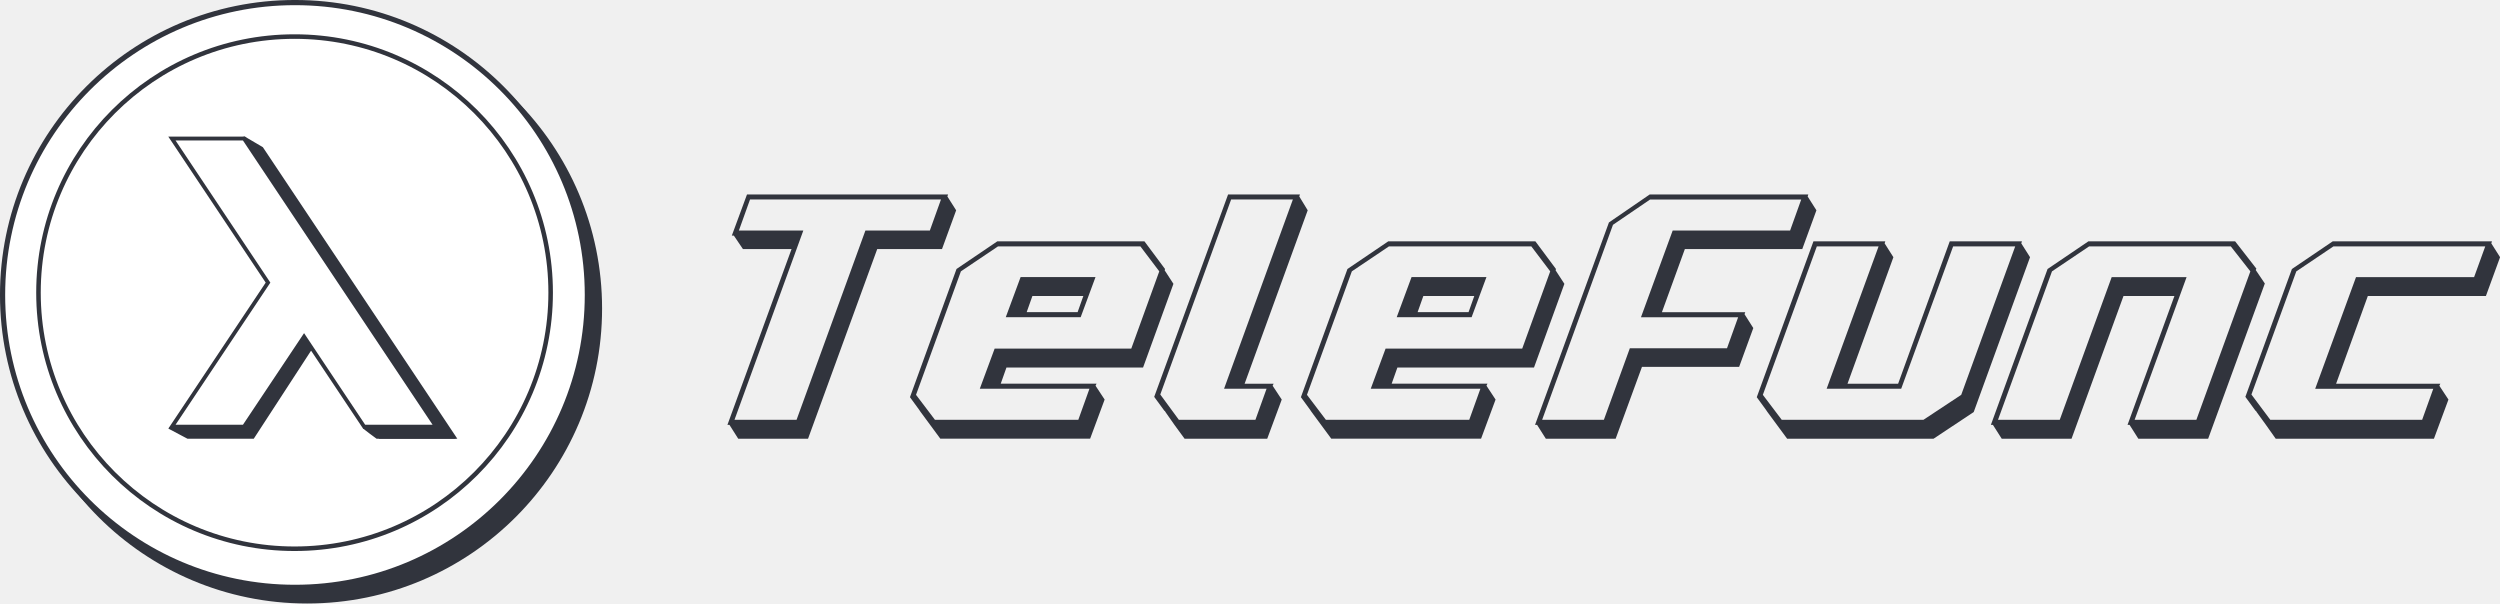
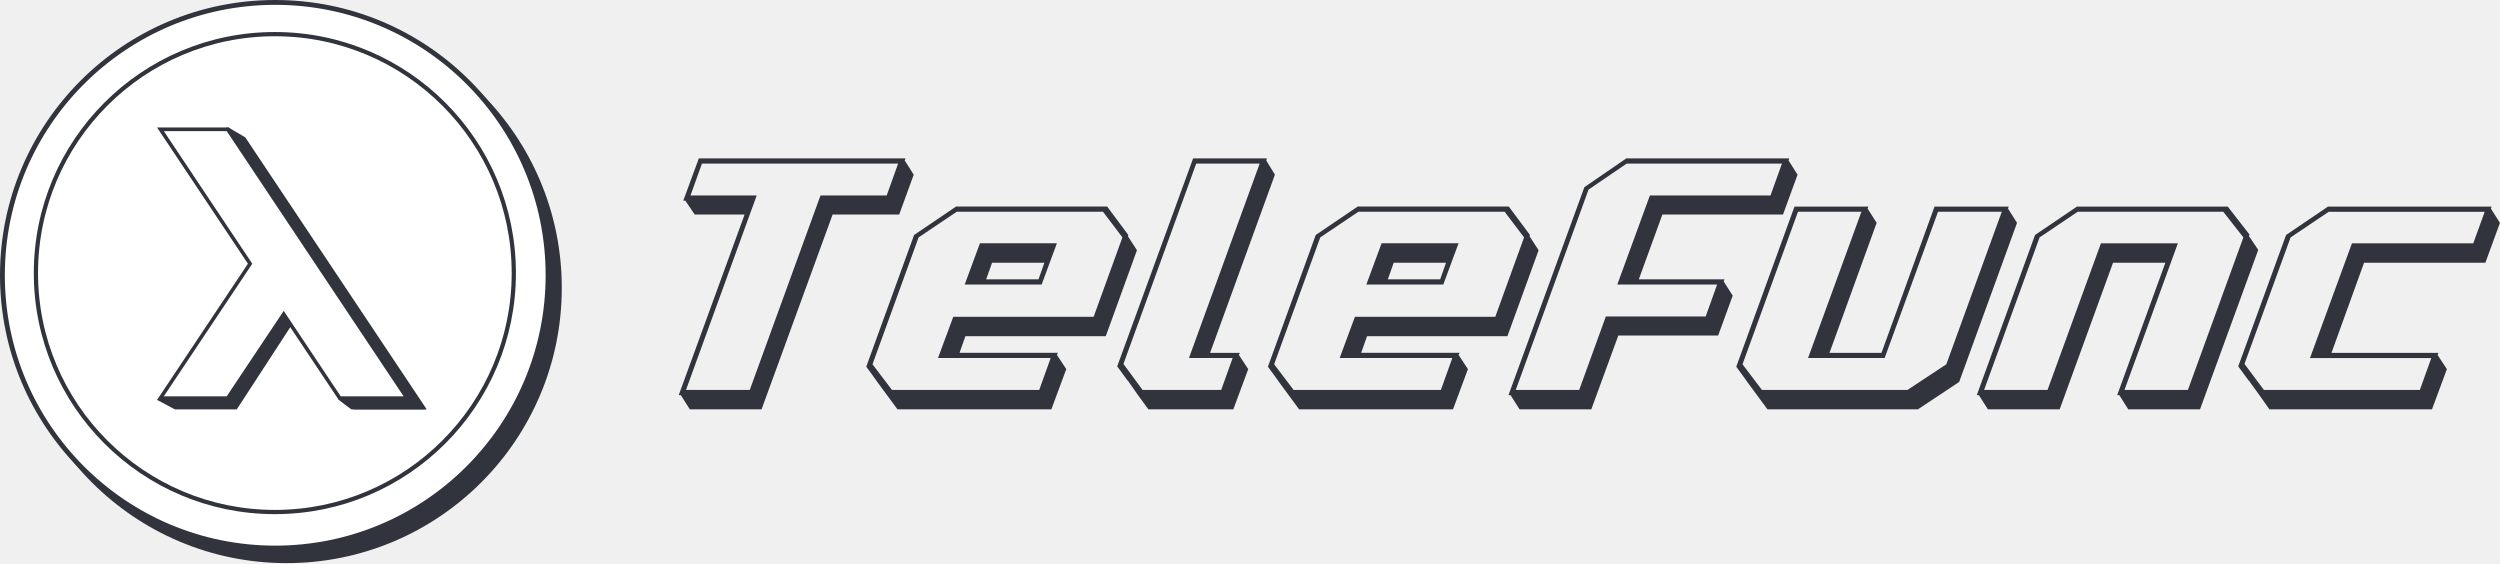
- <svg xmlns="http://www.w3.org/2000/svg" width="138.55mm" height="33.447mm" version="1.1" viewBox="0 0 138.55 33.447">
-   <g transform="translate(-18.845 -42.713)">
-     <g fill="#31343d" stroke-width=".265" aria-label="Telefunc">
-       <path d="m66.806 55.489h3.571l0.617-1.72h-10.583l-0.617 1.72h3.571l-3.814 10.489h3.44zm4.543-1.888 0.486 0.767-0.785 2.15h-3.59l-3.833 10.508h-3.87l-0.486-0.767h-0.112l3.553-9.741h-2.692l-0.505-0.748h-0.112l0.841-2.281h11.144z" />
-       <path d="m82.194 63.08 1.683-4.637-0.486-0.748 0.019-0.075-1.141-1.533h-8.152l-2.262 1.533-2.58 7.105 0.505 0.692 0.075 0.112 1.103 1.496h8.302l0.804-2.169-0.505-0.767 0.056-0.112h-5.31l0.318-0.897zm-12.583 1.514 2.487-6.843 2.057-1.384h7.89l1.047 1.384-1.552 4.282h-7.572l-0.823 2.225h6.077l-0.617 1.72h-7.946zm4.973-4.3h4.151l0.823-2.225h-4.151zm1.477-1.178h2.823l-0.318 0.897h-2.823z" />
-       <path d="m89.43 63.978h-1.608l3.496-9.61-0.467-0.767 0.037-0.112h-3.982l-4.095 11.218 0.561 0.767 0.056 0.037h-0.019l0.524 0.748 0.561 0.767h4.581l0.804-2.169-0.505-0.767zm-6.282 0.598 3.926-10.807h3.422l-3.814 10.489h2.356l-0.617 1.72h-4.244z" />
-       <path d="m103.86 63.08 1.683-4.637-0.486-0.748 0.019-0.075-1.141-1.533h-8.152l-2.262 1.533-2.58 7.105 0.505 0.692 0.075 0.112 1.103 1.496h8.302l0.804-2.169-0.505-0.767 0.056-0.112h-5.31l0.318-0.897zm-12.583 1.514 2.487-6.843 2.057-1.384h7.89l1.047 1.384-1.552 4.282h-7.572l-0.823 2.225h6.077l-0.617 1.72h-7.946zm4.973-4.3h4.151l0.823-2.225h-4.151zm1.477-1.178h2.823l-0.318 0.897h-2.823z" />
-       <path d="m109.17 62.015h5.385l0.617-1.72h-5.385l1.758-4.805h6.507l0.617-1.72h-8.376l-2.057 1.402-3.926 10.807h3.422zm6.357-1.888 0.486 0.767-0.785 2.15h-5.385l-1.458 3.982h-3.87l-0.486-0.767h-0.112l4.095-11.218 2.262-1.552h8.788l-0.037 0.112 0.486 0.767-0.785 2.15h-6.507l-1.271 3.496h4.618z" />
-       <path d="m126.9 56.088-2.861 7.89h-2.805l2.543-7.011-0.486-0.767 0.037-0.112h-3.982l-3.141 8.638 0.505 0.692 0.075 0.112 1.103 1.496h8.115l2.225-1.477 3.122-8.582-0.486-0.767 0.037-0.112zm-1.458 9.891h-7.853l-1.047-1.384 2.992-8.227h3.422l-2.879 7.89h4.132l2.879-7.89h3.44l-2.992 8.227z" />
-       <path d="m129.78 67.026h3.87l2.879-7.909h2.823l-2.599 7.142h0.112l0.486 0.767h3.87l3.141-8.601-0.505-0.748 0.037-0.075-1.178-1.514h-8.133l-2.262 1.533-3.141 8.638h0.112zm10.246-8.956h-4.151l-2.879 7.909h-3.422l2.992-8.227 2.057-1.384h7.853l1.084 1.384-2.992 8.227h-3.422z" />
-       <path d="m156.95 56.088h-8.825l-2.262 1.533-2.58 7.086 0.561 0.767 0.056 0.037h-0.019l0.542 0.748 0.542 0.767h8.769l0.804-2.169-0.505-0.767 0.056-0.112h-5.777l1.758-4.861h6.544l0.785-2.15-0.486-0.767zm-9.797 8.171h6.544l-0.617 1.72h-8.414l-1.047-1.402 2.487-6.824 2.057-1.384h8.414l-0.617 1.701h-6.544z" />
+ <svg xmlns="http://www.w3.org/2000/svg" width="148.49mm" height="33.447mm" version="1.1" viewBox="0 0 148.49 33.447">
+   <g transform="matrix(1.1011 0 0 1.1011 -24.826 -49.489)" fill="#31343d" stroke-width=".265" aria-label="Telefunc">
+     <path d="m66.806 55.489h3.571l0.617-1.72h-10.583l-0.617 1.72h3.571l-3.814 10.489h3.44zm4.543-1.888 0.486 0.767-0.785 2.15h-3.59l-3.833 10.508h-3.87l-0.486-0.767h-0.112l3.553-9.741h-2.692l-0.505-0.748h-0.112l0.841-2.281h11.144z" />
+     <path d="m82.194 63.08 1.683-4.637-0.486-0.748 0.019-0.075-1.141-1.533h-8.152l-2.262 1.533-2.58 7.105 0.505 0.692 0.075 0.112 1.103 1.496h8.302l0.804-2.169-0.505-0.767 0.056-0.112h-5.31l0.318-0.897zm-12.583 1.514 2.487-6.843 2.057-1.384h7.89l1.047 1.384-1.552 4.282h-7.572l-0.823 2.225h6.077l-0.617 1.72h-7.946zm4.973-4.3h4.151l0.823-2.225h-4.151zm1.477-1.178h2.823l-0.318 0.897h-2.823z" />
+     <path d="m89.43 63.978h-1.608l3.496-9.61-0.467-0.767 0.037-0.112h-3.982l-4.095 11.218 0.561 0.767 0.056 0.037h-0.019l0.524 0.748 0.561 0.767h4.581l0.804-2.169-0.505-0.767zm-6.282 0.598 3.926-10.807h3.422l-3.814 10.489h2.356l-0.617 1.72h-4.244z" />
+     <path d="m103.86 63.08 1.683-4.637-0.486-0.748 0.019-0.075-1.141-1.533h-8.152l-2.262 1.533-2.58 7.105 0.505 0.692 0.075 0.112 1.103 1.496h8.302l0.804-2.169-0.505-0.767 0.056-0.112h-5.31l0.318-0.897zm-12.583 1.514 2.487-6.843 2.057-1.384h7.89l1.047 1.384-1.552 4.282h-7.572l-0.823 2.225h6.077l-0.617 1.72h-7.946zm4.973-4.3h4.151l0.823-2.225h-4.151zm1.477-1.178h2.823l-0.318 0.897h-2.823z" />
+     <path d="m109.17 62.015h5.385l0.617-1.72h-5.385l1.758-4.805h6.507l0.617-1.72h-8.376l-2.057 1.402-3.926 10.807h3.422zm6.357-1.888 0.486 0.767-0.785 2.15h-5.385l-1.458 3.982h-3.87l-0.486-0.767h-0.112l4.095-11.218 2.262-1.552h8.788l-0.037 0.112 0.486 0.767-0.785 2.15h-6.507l-1.271 3.496h4.618z" />
+     <path d="m126.9 56.088-2.861 7.89h-2.805l2.543-7.011-0.486-0.767 0.037-0.112h-3.982l-3.141 8.638 0.505 0.692 0.075 0.112 1.103 1.496h8.115l2.225-1.477 3.122-8.582-0.486-0.767 0.037-0.112zm-1.458 9.891h-7.853l-1.047-1.384 2.992-8.227h3.422l-2.879 7.89h4.132l2.879-7.89h3.44l-2.992 8.227z" />
+     <path d="m129.78 67.026h3.87l2.879-7.909h2.823l-2.599 7.142h0.112l0.486 0.767h3.87l3.141-8.601-0.505-0.748 0.037-0.075-1.178-1.514h-8.133l-2.262 1.533-3.141 8.638h0.112zm10.246-8.956h-4.151l-2.879 7.909h-3.422l2.992-8.227 2.057-1.384h7.853l1.084 1.384-2.992 8.227h-3.422z" />
+     <path d="m156.95 56.088h-8.825l-2.262 1.533-2.58 7.086 0.561 0.767 0.056 0.037h-0.019l0.542 0.748 0.542 0.767h8.769l0.804-2.169-0.505-0.767 0.056-0.112h-5.777l1.758-4.861h6.544l0.785-2.15-0.486-0.767zm-9.797 8.171h6.544l-0.617 1.72h-8.414l-1.047-1.402 2.487-6.824 2.057-1.384h8.414l-0.617 1.701h-6.544z" />
+   </g>
+   <g transform="matrix(.24635 0 0 .24635 -9.1826 -19.859)" stroke="#31343d">
+     <g transform="translate(2.8443,37.024)" fill-rule="evenodd">
+       <circle cx="103.52" cy="113" r="65.777" fill="#31343d" stroke-width="1.165" />
+       <circle cx="100.79" cy="109.95" r="65.777" fill="#fff" stroke-width="1.165" />
+       <circle cx="100.7" cy="109.43" r="57.611" fill="#fff" stroke-width="1.02" />
    </g>
-     <g transform="matrix(.24635 0 0 .24635 9.6618 22.853)" stroke="#31343d">
-       <g transform="translate(2.8443,37.024)" fill-rule="evenodd">
-         <circle cx="103.52" cy="113" r="65.777" fill="#31343d" stroke-width="1.165" />
-         <circle cx="100.79" cy="109.95" r="65.777" fill="#fff" stroke-width="1.165" />
-         <circle cx="100.7" cy="109.43" r="57.611" fill="#fff" stroke-width="1.02" />
-       </g>
-       <g transform="matrix(3.3025,0,0,3.3025,-38.803,-41.752)" stroke-width=".265">
-         <path d="m35.94 47.179 3.75-0.683 1.16 0.683 13.093 19.628-5.21-4.07e-4c-0.459-0.339-0.383-0.276-0.831-0.626 0.216-4.061-8.699-14.257-11.962-19.002z" fill="#31343d" />
-         <path d="m35.841 66.807-1.112-0.589 7.659-9.225-6.547-9.814h4.91l13.093 19.628h-4.91l-4.691-6.134-3.992 6.134z" fill="#31343d" />
-         <path d="m34.748 66.119 6.547-9.814-6.547-9.814h4.91l13.093 19.628h-4.91l-4.091-6.134-4.092 6.134z" fill="#fff" />
-       </g>
+     <g transform="matrix(3.3025,0,0,3.3025,-38.803,-41.752)" stroke-width=".265">
+       <path d="m35.94 47.179 3.75-0.683 1.16 0.683 13.093 19.628-5.21-4.07e-4c-0.459-0.339-0.383-0.276-0.831-0.626 0.216-4.061-8.699-14.257-11.962-19.002z" fill="#31343d" />
+       <path d="m35.841 66.807-1.112-0.589 7.659-9.225-6.547-9.814h4.91l13.093 19.628h-4.91l-4.691-6.134-3.992 6.134z" fill="#31343d" />
+       <path d="m34.748 66.119 6.547-9.814-6.547-9.814h4.91l13.093 19.628h-4.91l-4.091-6.134-4.092 6.134z" fill="#fff" />
    </g>
  </g>
</svg>
